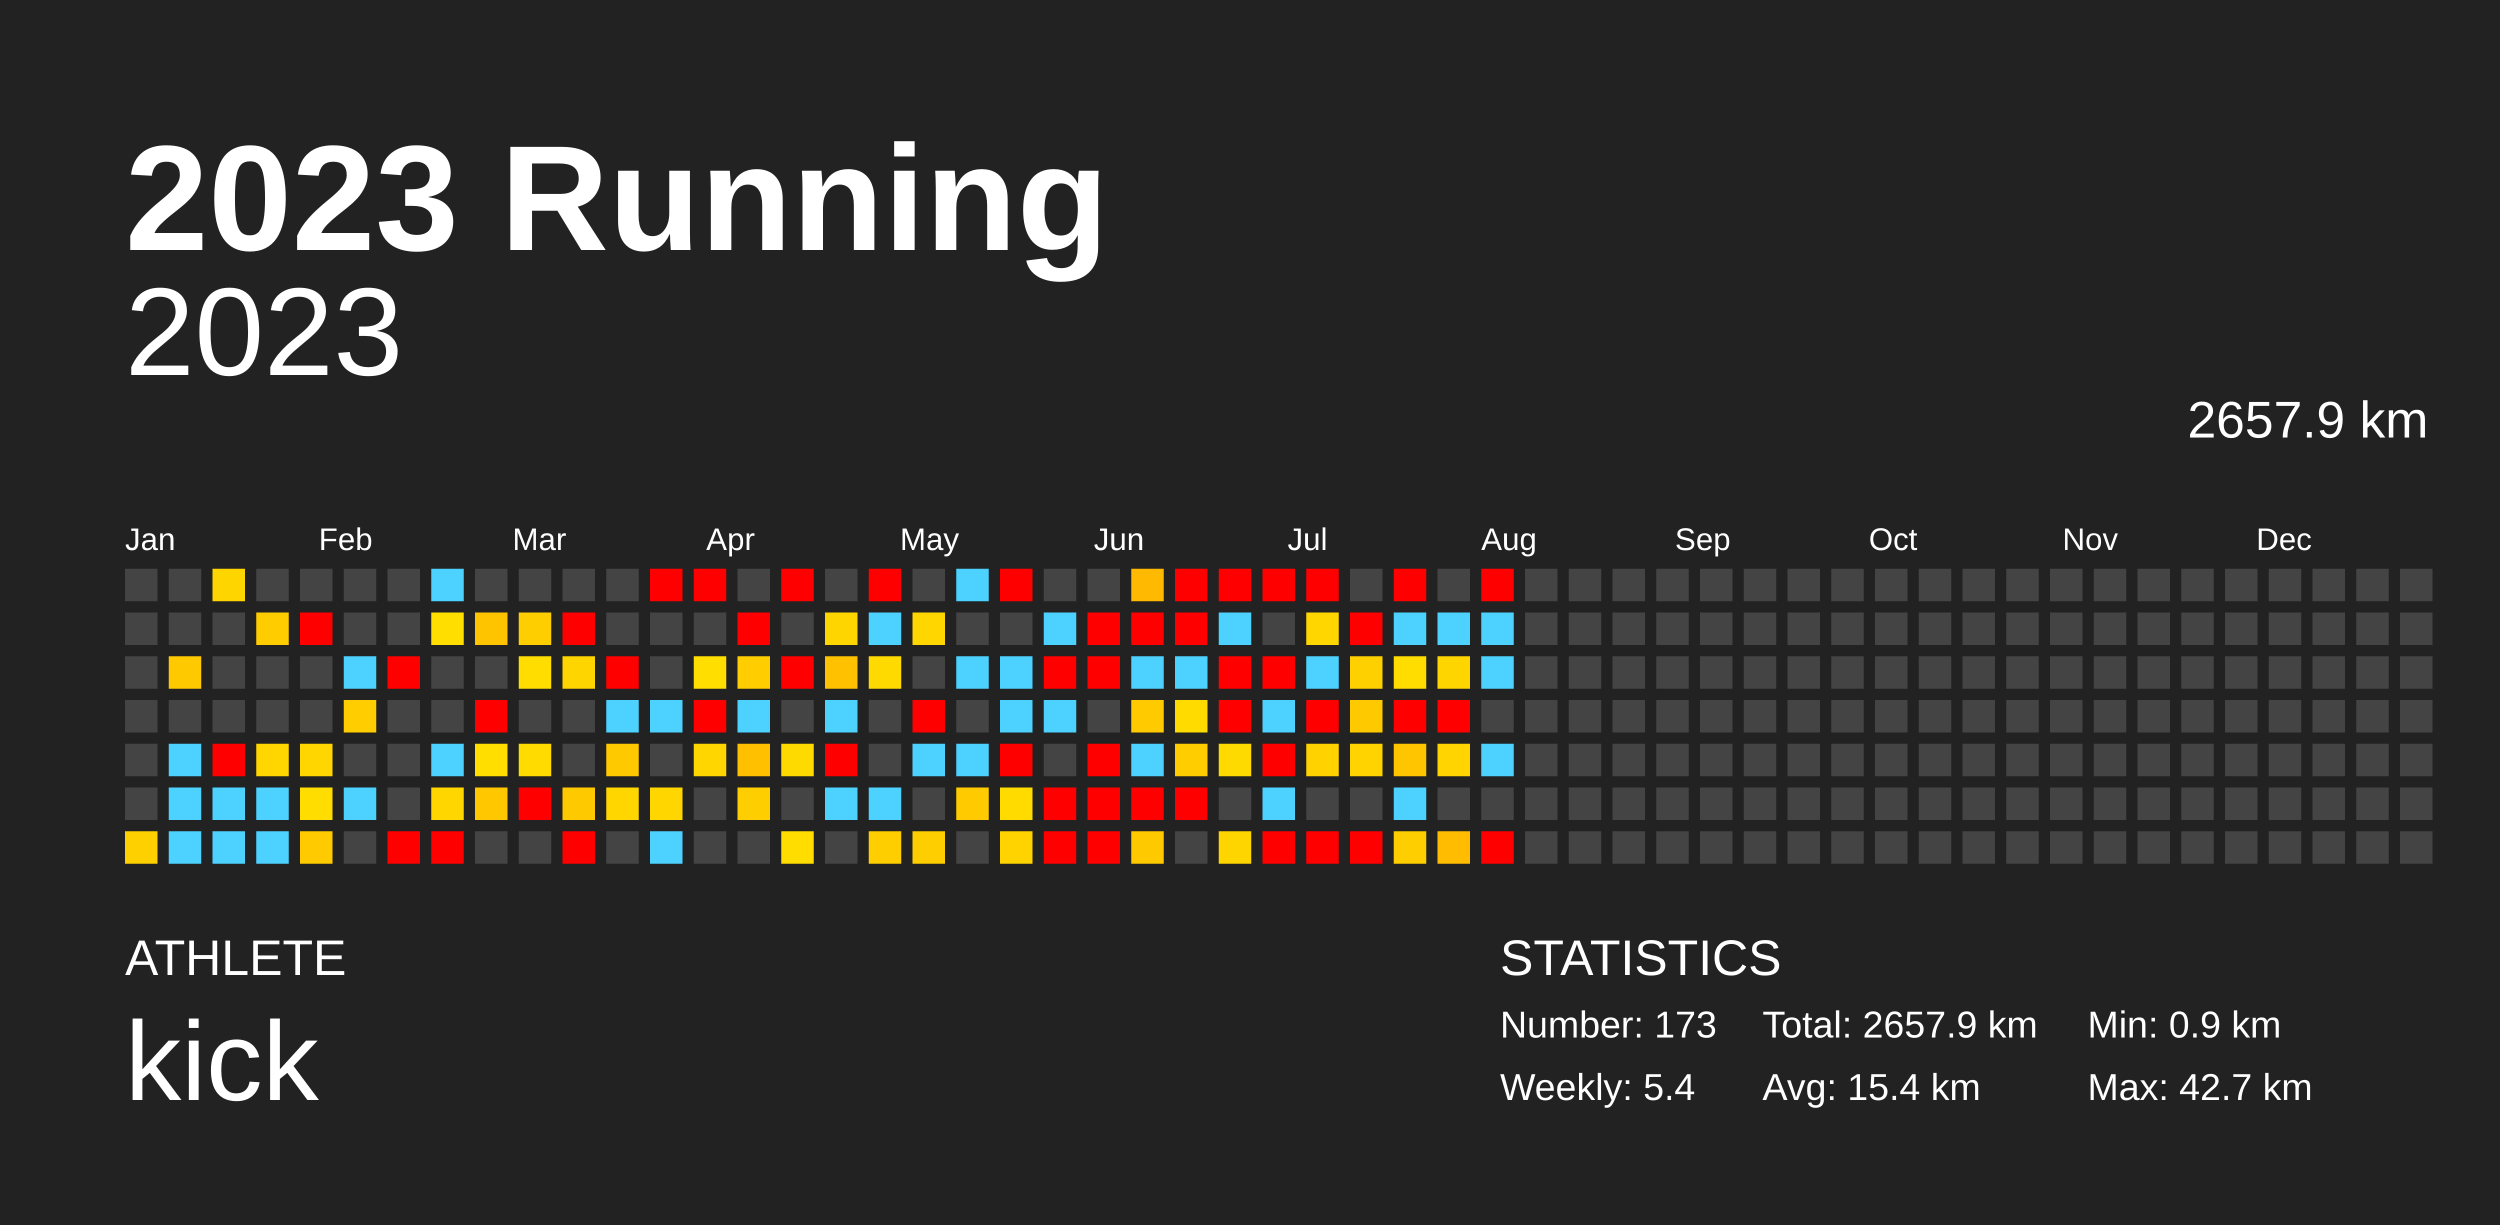
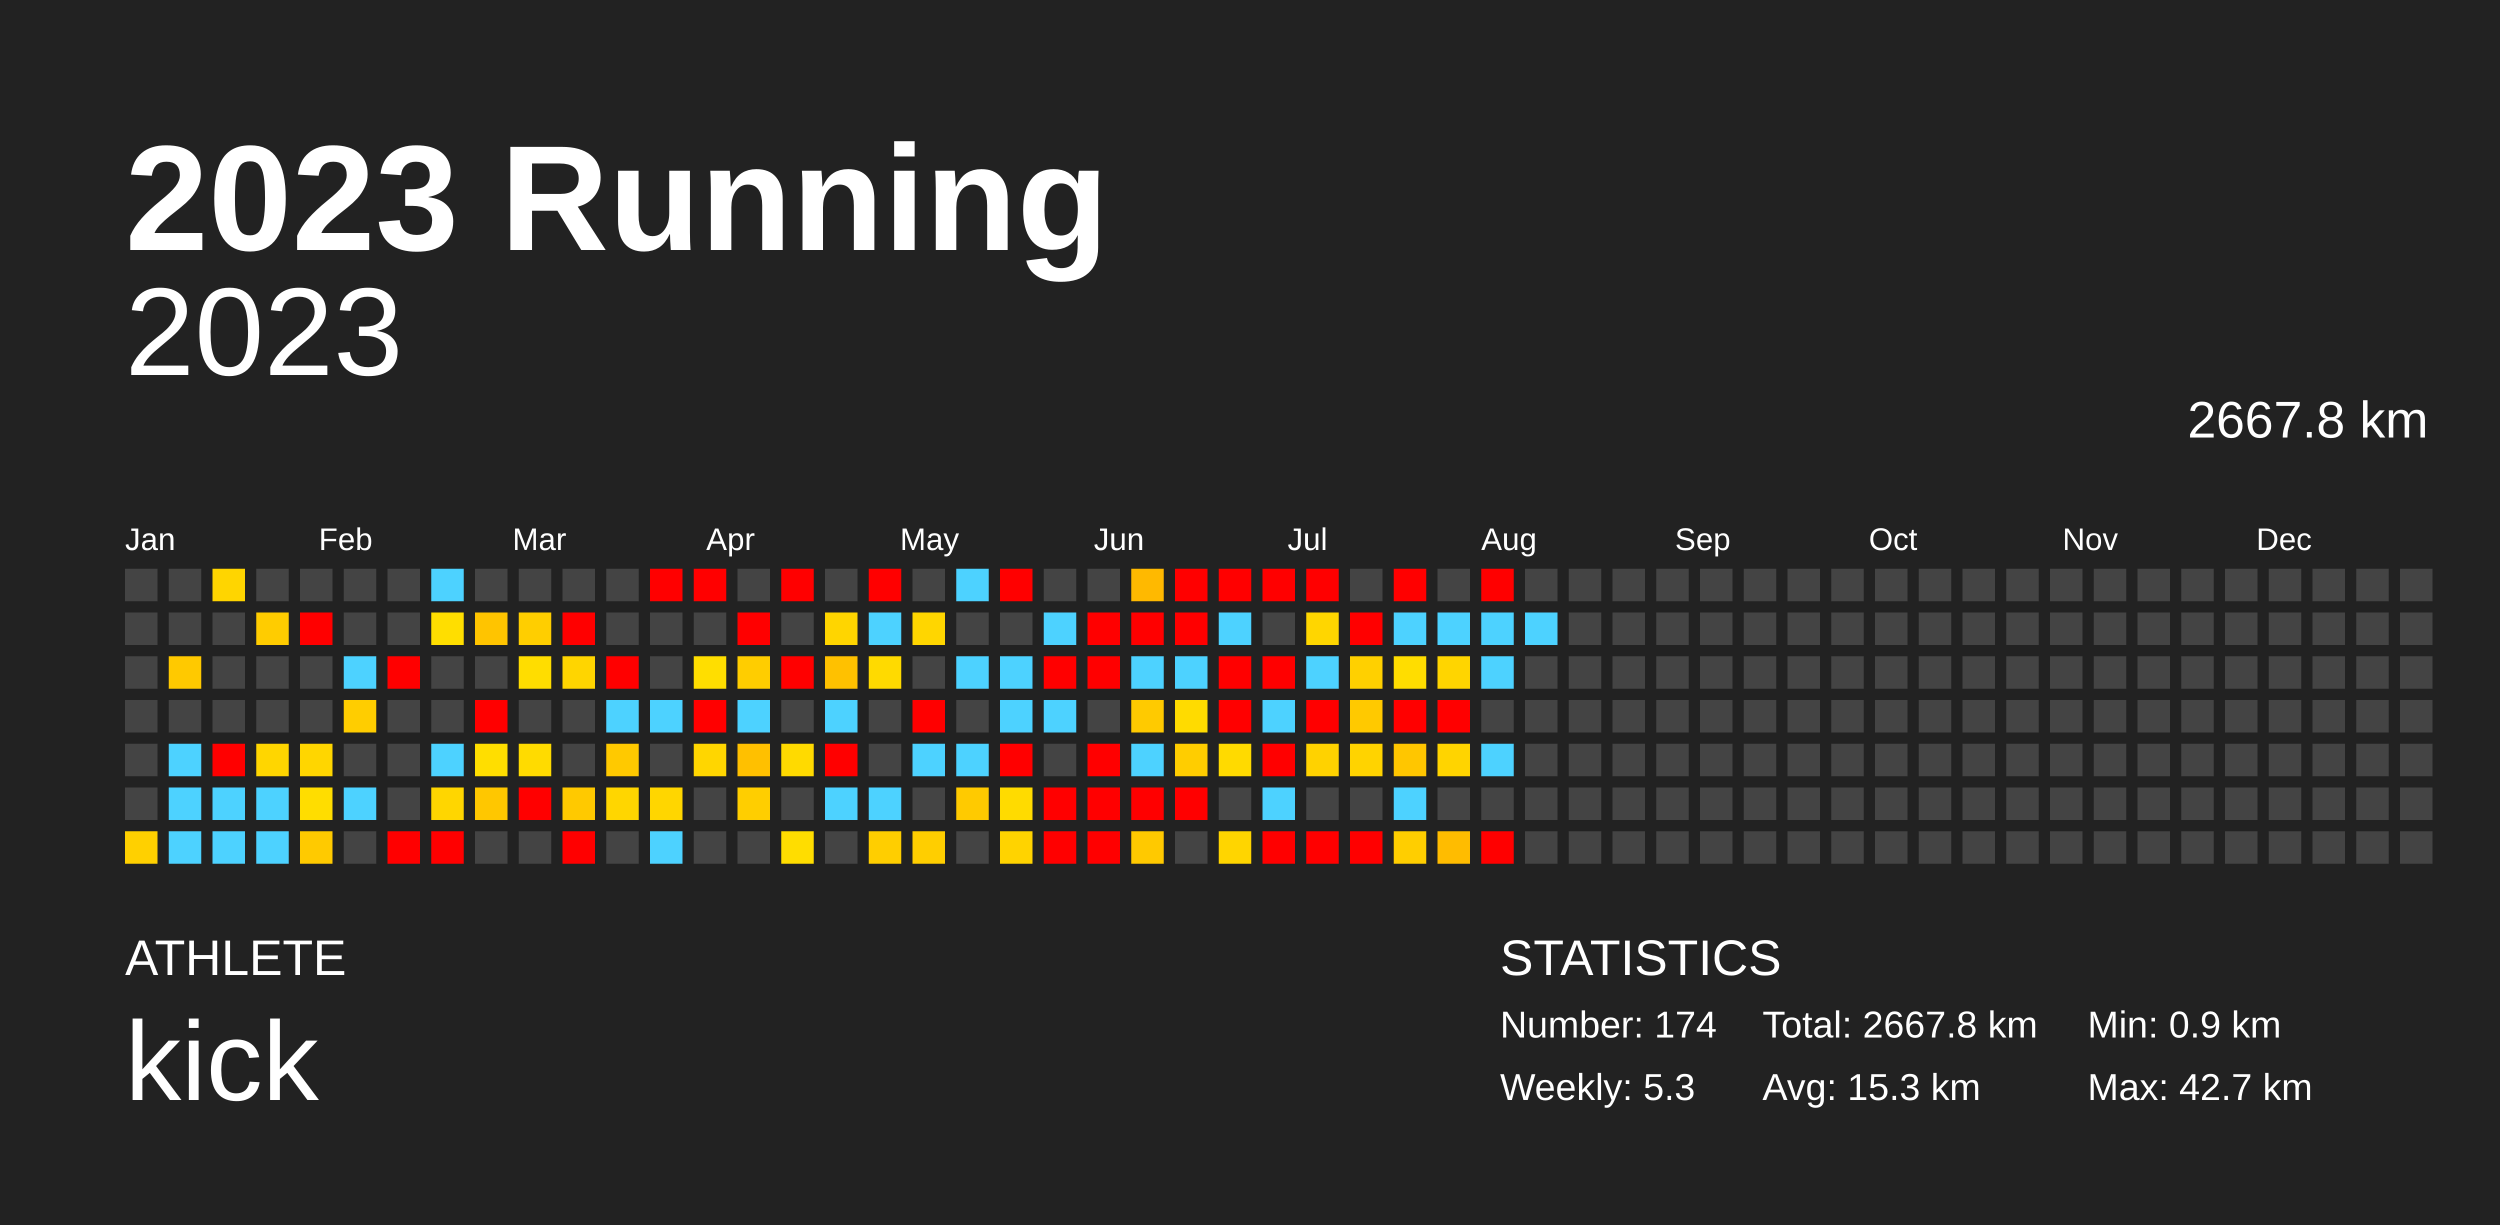
<svg xmlns="http://www.w3.org/2000/svg" baseProfile="full" height="98mm" version="1.1" viewBox="0,0,200,98" width="200mm">
  <defs />
  <rect fill="#222222" height="98" width="200" x="0" y="0" />
  <text fill="#FFFFFF" style="font-size:12px; font-family:Arial; font-weight:bold;" x="10" y="20">2023 Running</text>
  <text fill="#FFFFFF" style="font-size:4px; font-family:Arial" x="10" y="78">ATHLETE</text>
  <text fill="#FFFFFF" style="font-size:9px; font-family:Arial" x="10" y="88">kick</text>
  <text fill="#FFFFFF" style="font-size:4px; font-family:Arial" x="120" y="78">STATISTICS</text>
-   <text fill="#FFFFFF" style="font-size:3px; font-family:Arial" x="120" y="83">Number: 173</text>
-   <text fill="#FFFFFF" style="font-size:3px; font-family:Arial" x="120" y="88">Weekly: 5.4</text>
-   <text fill="#FFFFFF" style="font-size:3px; font-family:Arial" x="141" y="83">Total: 2657.9 km</text>
-   <text fill="#FFFFFF" style="font-size:3px; font-family:Arial" x="141" y="88">Avg: 15.4 km</text>
+   <text fill="#FFFFFF" style="font-size:3px; font-family:Arial" x="120" y="83">Number: 174</text>
+   <text fill="#FFFFFF" style="font-size:3px; font-family:Arial" x="120" y="88">Weekly: 5.3</text>
+   <text fill="#FFFFFF" style="font-size:3px; font-family:Arial" x="141" y="83">Total: 2667.8 km</text>
+   <text fill="#FFFFFF" style="font-size:3px; font-family:Arial" x="141" y="88">Avg: 15.3 km</text>
  <text fill="#FFFFFF" style="font-size:3px; font-family:Arial" x="167" y="83">Min: 0.9 km</text>
  <text fill="#FFFFFF" style="font-size:3px; font-family:Arial" x="167" y="88">Max: 42.7 km</text>
  <text alignment-baseline="hanging" fill="#FFFFFF" style="font-size:10.0px; font-family:Arial;" x="10" y="30">2023</text>
-   <text alignment-baseline="hanging" fill="#FFFFFF" style="font-size:4.125px; font-family:Arial;" x="175" y="35">2657.9 km</text>
+   <text alignment-baseline="hanging" fill="#FFFFFF" style="font-size:4.125px; font-family:Arial;" x="175" y="35">2667.8 km</text>
  <text fill="#FFFFFF" style="font-size:2.5px; font-family:Arial" x="10.0" y="44">Jan</text>
  <text fill="#FFFFFF" style="font-size:2.5px; font-family:Arial" x="25.5" y="44">Feb</text>
  <text fill="#FFFFFF" style="font-size:2.5px; font-family:Arial" x="41.0" y="44">Mar</text>
  <text fill="#FFFFFF" style="font-size:2.5px; font-family:Arial" x="56.5" y="44">Apr</text>
  <text fill="#FFFFFF" style="font-size:2.5px; font-family:Arial" x="72.0" y="44">May</text>
  <text fill="#FFFFFF" style="font-size:2.5px; font-family:Arial" x="87.5" y="44">Jun</text>
  <text fill="#FFFFFF" style="font-size:2.5px; font-family:Arial" x="103.0" y="44">Jul</text>
  <text fill="#FFFFFF" style="font-size:2.5px; font-family:Arial" x="118.5" y="44">Aug</text>
  <text fill="#FFFFFF" style="font-size:2.5px; font-family:Arial" x="134.0" y="44">Sep</text>
  <text fill="#FFFFFF" style="font-size:2.5px; font-family:Arial" x="149.5" y="44">Oct</text>
  <text fill="#FFFFFF" style="font-size:2.5px; font-family:Arial" x="165.0" y="44">Nov</text>
  <text fill="#FFFFFF" style="font-size:2.5px; font-family:Arial" x="180.5" y="44">Dec</text>
  <rect fill="#444444" height="2.6" width="2.6" x="10.0" y="45.5" />
  <rect fill="#444444" height="2.6" width="2.6" x="10.0" y="49.0" />
  <rect fill="#444444" height="2.6" width="2.6" x="10.0" y="52.5" />
  <rect fill="#444444" height="2.6" width="2.6" x="10.0" y="56.0" />
  <rect fill="#444444" height="2.6" width="2.6" x="10.0" y="59.5" />
  <rect fill="#444444" height="2.6" width="2.6" x="10.0" y="63.0" />
  <rect fill="#ffd000" height="2.6" width="2.6" x="10.0" y="66.5" />
  <rect fill="#444444" height="2.6" width="2.6" x="13.5" y="45.5" />
  <rect fill="#444444" height="2.6" width="2.6" x="13.5" y="49.0" />
  <rect fill="#ffc900" height="2.6" width="2.6" x="13.5" y="52.5" />
  <rect fill="#444444" height="2.6" width="2.6" x="13.5" y="56.0" />
  <rect fill="#4dd2ff" height="2.6" width="2.6" x="13.5" y="59.5" />
  <rect fill="#4dd2ff" height="2.6" width="2.6" x="13.5" y="63.0" />
  <rect fill="#4dd2ff" height="2.6" width="2.6" x="13.5" y="66.5" />
  <rect fill="#ffd500" height="2.6" width="2.6" x="17.0" y="45.5" />
  <rect fill="#444444" height="2.6" width="2.6" x="17.0" y="49.0" />
  <rect fill="#444444" height="2.6" width="2.6" x="17.0" y="52.5" />
  <rect fill="#444444" height="2.6" width="2.6" x="17.0" y="56.0" />
  <rect fill="red" height="2.6" width="2.6" x="17.0" y="59.5" />
  <rect fill="#4dd2ff" height="2.6" width="2.6" x="17.0" y="63.0" />
  <rect fill="#4dd2ff" height="2.6" width="2.6" x="17.0" y="66.5" />
  <rect fill="#444444" height="2.6" width="2.6" x="20.5" y="45.5" />
  <rect fill="#ffcc00" height="2.6" width="2.6" x="20.5" y="49.0" />
  <rect fill="#444444" height="2.6" width="2.6" x="20.5" y="52.5" />
  <rect fill="#444444" height="2.6" width="2.6" x="20.5" y="56.0" />
  <rect fill="#ffd600" height="2.6" width="2.6" x="20.5" y="59.5" />
  <rect fill="#4dd2ff" height="2.6" width="2.6" x="20.5" y="63.0" />
  <rect fill="#4dd2ff" height="2.6" width="2.6" x="20.5" y="66.5" />
  <rect fill="#444444" height="2.6" width="2.6" x="24.0" y="45.5" />
  <rect fill="red" height="2.6" width="2.6" x="24.0" y="49.0" />
  <rect fill="#444444" height="2.6" width="2.6" x="24.0" y="52.5" />
  <rect fill="#444444" height="2.6" width="2.6" x="24.0" y="56.0" />
  <rect fill="#ffd600" height="2.6" width="2.6" x="24.0" y="59.5" />
  <rect fill="#ffdd00" height="2.6" width="2.6" x="24.0" y="63.0" />
  <rect fill="#ffca00" height="2.6" width="2.6" x="24.0" y="66.5" />
  <rect fill="#444444" height="2.6" width="2.6" x="27.5" y="45.5" />
  <rect fill="#444444" height="2.6" width="2.6" x="27.5" y="49.0" />
  <rect fill="#4dd2ff" height="2.6" width="2.6" x="27.5" y="52.5" />
  <rect fill="#ffcd00" height="2.6" width="2.6" x="27.5" y="56.0" />
  <rect fill="#444444" height="2.6" width="2.6" x="27.5" y="59.5" />
  <rect fill="#4dd2ff" height="2.6" width="2.6" x="27.5" y="63.0" />
  <rect fill="#444444" height="2.6" width="2.6" x="27.5" y="66.5" />
  <rect fill="#444444" height="2.6" width="2.6" x="31.0" y="45.5" />
  <rect fill="#444444" height="2.6" width="2.6" x="31.0" y="49.0" />
  <rect fill="red" height="2.6" width="2.6" x="31.0" y="52.5" />
  <rect fill="#444444" height="2.6" width="2.6" x="31.0" y="56.0" />
  <rect fill="#444444" height="2.6" width="2.6" x="31.0" y="59.5" />
  <rect fill="#444444" height="2.6" width="2.6" x="31.0" y="63.0" />
  <rect fill="red" height="2.6" width="2.6" x="31.0" y="66.5" />
  <rect fill="#4dd2ff" height="2.6" width="2.6" x="34.5" y="45.5" />
  <rect fill="#ffde00" height="2.6" width="2.6" x="34.5" y="49.0" />
  <rect fill="#444444" height="2.6" width="2.6" x="34.5" y="52.5" />
  <rect fill="#444444" height="2.6" width="2.6" x="34.5" y="56.0" />
  <rect fill="#4dd2ff" height="2.6" width="2.6" x="34.5" y="59.5" />
  <rect fill="#ffd600" height="2.6" width="2.6" x="34.5" y="63.0" />
  <rect fill="red" height="2.6" width="2.6" x="34.5" y="66.5" />
  <rect fill="#444444" height="2.6" width="2.6" x="38.0" y="45.5" />
  <rect fill="#ffc400" height="2.6" width="2.6" x="38.0" y="49.0" />
  <rect fill="#444444" height="2.6" width="2.6" x="38.0" y="52.5" />
  <rect fill="red" height="2.6" width="2.6" x="38.0" y="56.0" />
  <rect fill="#ffde00" height="2.6" width="2.6" x="38.0" y="59.5" />
  <rect fill="#ffc700" height="2.6" width="2.6" x="38.0" y="63.0" />
  <rect fill="#444444" height="2.6" width="2.6" x="38.0" y="66.5" />
  <rect fill="#444444" height="2.6" width="2.6" x="41.5" y="45.5" />
  <rect fill="#ffce00" height="2.6" width="2.6" x="41.5" y="49.0" />
  <rect fill="#ffdd00" height="2.6" width="2.6" x="41.5" y="52.5" />
  <rect fill="#444444" height="2.6" width="2.6" x="41.5" y="56.0" />
  <rect fill="#ffdb00" height="2.6" width="2.6" x="41.5" y="59.5" />
  <rect fill="red" height="2.6" width="2.6" x="41.5" y="63.0" />
  <rect fill="#444444" height="2.6" width="2.6" x="41.5" y="66.5" />
  <rect fill="#444444" height="2.6" width="2.6" x="45.0" y="45.5" />
  <rect fill="red" height="2.6" width="2.6" x="45.0" y="49.0" />
  <rect fill="#ffd500" height="2.6" width="2.6" x="45.0" y="52.5" />
  <rect fill="#444444" height="2.6" width="2.6" x="45.0" y="56.0" />
  <rect fill="#444444" height="2.6" width="2.6" x="45.0" y="59.5" />
  <rect fill="#ffc900" height="2.6" width="2.6" x="45.0" y="63.0" />
  <rect fill="red" height="2.6" width="2.6" x="45.0" y="66.5" />
  <rect fill="#444444" height="2.6" width="2.6" x="48.5" y="45.5" />
  <rect fill="#444444" height="2.6" width="2.6" x="48.5" y="49.0" />
  <rect fill="red" height="2.6" width="2.6" x="48.5" y="52.5" />
  <rect fill="#4dd2ff" height="2.6" width="2.6" x="48.5" y="56.0" />
  <rect fill="#ffc900" height="2.6" width="2.6" x="48.5" y="59.5" />
  <rect fill="#ffd600" height="2.6" width="2.6" x="48.5" y="63.0" />
  <rect fill="#444444" height="2.6" width="2.6" x="48.5" y="66.5" />
  <rect fill="red" height="2.6" width="2.6" x="52.0" y="45.5" />
  <rect fill="#444444" height="2.6" width="2.6" x="52.0" y="49.0" />
  <rect fill="#444444" height="2.6" width="2.6" x="52.0" y="52.5" />
  <rect fill="#4dd2ff" height="2.6" width="2.6" x="52.0" y="56.0" />
  <rect fill="#444444" height="2.6" width="2.6" x="52.0" y="59.5" />
  <rect fill="#ffd600" height="2.6" width="2.6" x="52.0" y="63.0" />
  <rect fill="#4dd2ff" height="2.6" width="2.6" x="52.0" y="66.5" />
  <rect fill="red" height="2.6" width="2.6" x="55.5" y="45.5" />
  <rect fill="#444444" height="2.6" width="2.6" x="55.5" y="49.0" />
  <rect fill="#ffde00" height="2.6" width="2.6" x="55.5" y="52.5" />
  <rect fill="red" height="2.6" width="2.6" x="55.5" y="56.0" />
  <rect fill="#ffd600" height="2.6" width="2.6" x="55.5" y="59.5" />
  <rect fill="#444444" height="2.6" width="2.6" x="55.5" y="63.0" />
  <rect fill="#444444" height="2.6" width="2.6" x="55.5" y="66.5" />
  <rect fill="#444444" height="2.6" width="2.6" x="59.0" y="45.5" />
  <rect fill="red" height="2.6" width="2.6" x="59.0" y="49.0" />
  <rect fill="#ffcd00" height="2.6" width="2.6" x="59.0" y="52.5" />
  <rect fill="#4dd2ff" height="2.6" width="2.6" x="59.0" y="56.0" />
  <rect fill="#ffc000" height="2.6" width="2.6" x="59.0" y="59.5" />
  <rect fill="#ffce00" height="2.6" width="2.6" x="59.0" y="63.0" />
  <rect fill="#444444" height="2.6" width="2.6" x="59.0" y="66.5" />
  <rect fill="red" height="2.6" width="2.6" x="62.5" y="45.5" />
  <rect fill="#444444" height="2.6" width="2.6" x="62.5" y="49.0" />
  <rect fill="red" height="2.6" width="2.6" x="62.5" y="52.5" />
  <rect fill="#444444" height="2.6" width="2.6" x="62.5" y="56.0" />
  <rect fill="#ffda00" height="2.6" width="2.6" x="62.5" y="59.5" />
  <rect fill="#444444" height="2.6" width="2.6" x="62.5" y="63.0" />
  <rect fill="#ffdd00" height="2.6" width="2.6" x="62.5" y="66.5" />
  <rect fill="#444444" height="2.6" width="2.6" x="66.0" y="45.5" />
  <rect fill="#ffd500" height="2.6" width="2.6" x="66.0" y="49.0" />
  <rect fill="#ffc100" height="2.6" width="2.6" x="66.0" y="52.5" />
  <rect fill="#4dd2ff" height="2.6" width="2.6" x="66.0" y="56.0" />
  <rect fill="red" height="2.6" width="2.6" x="66.0" y="59.5" />
  <rect fill="#4dd2ff" height="2.6" width="2.6" x="66.0" y="63.0" />
  <rect fill="#444444" height="2.6" width="2.6" x="66.0" y="66.5" />
  <rect fill="red" height="2.6" width="2.6" x="69.5" y="45.5" />
  <rect fill="#4dd2ff" height="2.6" width="2.6" x="69.5" y="49.0" />
  <rect fill="#ffda00" height="2.6" width="2.6" x="69.5" y="52.5" />
  <rect fill="#444444" height="2.6" width="2.6" x="69.5" y="56.0" />
  <rect fill="#444444" height="2.6" width="2.6" x="69.5" y="59.5" />
  <rect fill="#4dd2ff" height="2.6" width="2.6" x="69.5" y="63.0" />
  <rect fill="#ffce00" height="2.6" width="2.6" x="69.5" y="66.5" />
  <rect fill="#444444" height="2.6" width="2.6" x="73.0" y="45.5" />
  <rect fill="#ffd600" height="2.6" width="2.6" x="73.0" y="49.0" />
  <rect fill="#444444" height="2.6" width="2.6" x="73.0" y="52.5" />
  <rect fill="red" height="2.6" width="2.6" x="73.0" y="56.0" />
  <rect fill="#4dd2ff" height="2.6" width="2.6" x="73.0" y="59.5" />
  <rect fill="#444444" height="2.6" width="2.6" x="73.0" y="63.0" />
  <rect fill="#ffce00" height="2.6" width="2.6" x="73.0" y="66.5" />
  <rect fill="#4dd2ff" height="2.6" width="2.6" x="76.5" y="45.5" />
  <rect fill="#444444" height="2.6" width="2.6" x="76.5" y="49.0" />
  <rect fill="#4dd2ff" height="2.6" width="2.6" x="76.5" y="52.5" />
  <rect fill="#444444" height="2.6" width="2.6" x="76.5" y="56.0" />
  <rect fill="#4dd2ff" height="2.6" width="2.6" x="76.5" y="59.5" />
  <rect fill="#ffca00" height="2.6" width="2.6" x="76.5" y="63.0" />
  <rect fill="#444444" height="2.6" width="2.6" x="76.5" y="66.5" />
  <rect fill="red" height="2.6" width="2.6" x="80.0" y="45.5" />
  <rect fill="#444444" height="2.6" width="2.6" x="80.0" y="49.0" />
  <rect fill="#4dd2ff" height="2.6" width="2.6" x="80.0" y="52.5" />
  <rect fill="#4dd2ff" height="2.6" width="2.6" x="80.0" y="56.0" />
  <rect fill="red" height="2.6" width="2.6" x="80.0" y="59.5" />
  <rect fill="#ffdb00" height="2.6" width="2.6" x="80.0" y="63.0" />
  <rect fill="#ffd300" height="2.6" width="2.6" x="80.0" y="66.5" />
  <rect fill="#444444" height="2.6" width="2.6" x="83.5" y="45.5" />
  <rect fill="#4dd2ff" height="2.6" width="2.6" x="83.5" y="49.0" />
  <rect fill="red" height="2.6" width="2.6" x="83.5" y="52.5" />
  <rect fill="#4dd2ff" height="2.6" width="2.6" x="83.5" y="56.0" />
  <rect fill="#444444" height="2.6" width="2.6" x="83.5" y="59.5" />
  <rect fill="red" height="2.6" width="2.6" x="83.5" y="63.0" />
  <rect fill="red" height="2.6" width="2.6" x="83.5" y="66.5" />
  <rect fill="#444444" height="2.6" width="2.6" x="87.0" y="45.5" />
  <rect fill="red" height="2.6" width="2.6" x="87.0" y="49.0" />
  <rect fill="red" height="2.6" width="2.6" x="87.0" y="52.5" />
  <rect fill="#444444" height="2.6" width="2.6" x="87.0" y="56.0" />
  <rect fill="red" height="2.6" width="2.6" x="87.0" y="59.5" />
  <rect fill="red" height="2.6" width="2.6" x="87.0" y="63.0" />
  <rect fill="red" height="2.6" width="2.6" x="87.0" y="66.5" />
  <rect fill="#ffb900" height="2.6" width="2.6" x="90.5" y="45.5" />
  <rect fill="red" height="2.6" width="2.6" x="90.5" y="49.0" />
  <rect fill="#4dd2ff" height="2.6" width="2.6" x="90.5" y="52.5" />
  <rect fill="#ffca00" height="2.6" width="2.6" x="90.5" y="56.0" />
  <rect fill="#4dd2ff" height="2.6" width="2.6" x="90.5" y="59.5" />
  <rect fill="red" height="2.6" width="2.6" x="90.5" y="63.0" />
  <rect fill="#ffc900" height="2.6" width="2.6" x="90.5" y="66.5" />
  <rect fill="red" height="2.6" width="2.6" x="94.0" y="45.5" />
  <rect fill="red" height="2.6" width="2.6" x="94.0" y="49.0" />
  <rect fill="#4dd2ff" height="2.6" width="2.6" x="94.0" y="52.5" />
  <rect fill="#ffdb00" height="2.6" width="2.6" x="94.0" y="56.0" />
  <rect fill="#ffcd00" height="2.6" width="2.6" x="94.0" y="59.5" />
  <rect fill="red" height="2.6" width="2.6" x="94.0" y="63.0" />
  <rect fill="#444444" height="2.6" width="2.6" x="94.0" y="66.5" />
  <rect fill="red" height="2.6" width="2.6" x="97.5" y="45.5" />
  <rect fill="#4dd2ff" height="2.6" width="2.6" x="97.5" y="49.0" />
  <rect fill="red" height="2.6" width="2.6" x="97.5" y="52.5" />
  <rect fill="red" height="2.6" width="2.6" x="97.5" y="56.0" />
  <rect fill="#ffda00" height="2.6" width="2.6" x="97.5" y="59.5" />
  <rect fill="#444444" height="2.6" width="2.6" x="97.5" y="63.0" />
  <rect fill="#ffd500" height="2.6" width="2.6" x="97.5" y="66.5" />
  <rect fill="red" height="2.6" width="2.6" x="101.0" y="45.5" />
  <rect fill="#444444" height="2.6" width="2.6" x="101.0" y="49.0" />
  <rect fill="red" height="2.6" width="2.6" x="101.0" y="52.5" />
  <rect fill="#4dd2ff" height="2.6" width="2.6" x="101.0" y="56.0" />
  <rect fill="red" height="2.6" width="2.6" x="101.0" y="59.5" />
  <rect fill="#4dd2ff" height="2.6" width="2.6" x="101.0" y="63.0" />
  <rect fill="red" height="2.6" width="2.6" x="101.0" y="66.5" />
  <rect fill="red" height="2.6" width="2.6" x="104.5" y="45.5" />
  <rect fill="#ffd600" height="2.6" width="2.6" x="104.5" y="49.0" />
  <rect fill="#4dd2ff" height="2.6" width="2.6" x="104.5" y="52.5" />
  <rect fill="red" height="2.6" width="2.6" x="104.5" y="56.0" />
  <rect fill="#ffd200" height="2.6" width="2.6" x="104.5" y="59.5" />
  <rect fill="#444444" height="2.6" width="2.6" x="104.5" y="63.0" />
  <rect fill="red" height="2.6" width="2.6" x="104.5" y="66.5" />
  <rect fill="#444444" height="2.6" width="2.6" x="108.0" y="45.5" />
  <rect fill="red" height="2.6" width="2.6" x="108.0" y="49.0" />
  <rect fill="#ffd000" height="2.6" width="2.6" x="108.0" y="52.5" />
  <rect fill="#ffc900" height="2.6" width="2.6" x="108.0" y="56.0" />
  <rect fill="#ffd300" height="2.6" width="2.6" x="108.0" y="59.5" />
  <rect fill="#444444" height="2.6" width="2.6" x="108.0" y="63.0" />
  <rect fill="red" height="2.6" width="2.6" x="108.0" y="66.5" />
  <rect fill="red" height="2.6" width="2.6" x="111.5" y="45.5" />
  <rect fill="#4dd2ff" height="2.6" width="2.6" x="111.5" y="49.0" />
  <rect fill="#ffdd00" height="2.6" width="2.6" x="111.5" y="52.5" />
  <rect fill="red" height="2.6" width="2.6" x="111.5" y="56.0" />
  <rect fill="#ffc600" height="2.6" width="2.6" x="111.5" y="59.5" />
  <rect fill="#4dd2ff" height="2.6" width="2.6" x="111.5" y="63.0" />
  <rect fill="#ffce00" height="2.6" width="2.6" x="111.5" y="66.5" />
  <rect fill="#444444" height="2.6" width="2.6" x="115.0" y="45.5" />
  <rect fill="#4dd2ff" height="2.6" width="2.6" x="115.0" y="49.0" />
  <rect fill="#ffd500" height="2.6" width="2.6" x="115.0" y="52.5" />
  <rect fill="red" height="2.6" width="2.6" x="115.0" y="56.0" />
  <rect fill="#ffd400" height="2.6" width="2.6" x="115.0" y="59.5" />
  <rect fill="#444444" height="2.6" width="2.6" x="115.0" y="63.0" />
  <rect fill="#ffbc00" height="2.6" width="2.6" x="115.0" y="66.5" />
  <rect fill="red" height="2.6" width="2.6" x="118.5" y="45.5" />
  <rect fill="#4dd2ff" height="2.6" width="2.6" x="118.5" y="49.0" />
  <rect fill="#4dd2ff" height="2.6" width="2.6" x="118.5" y="52.5" />
  <rect fill="#444444" height="2.6" width="2.6" x="118.5" y="56.0" />
  <rect fill="#4dd2ff" height="2.6" width="2.6" x="118.5" y="59.5" />
  <rect fill="#444444" height="2.6" width="2.6" x="118.5" y="63.0" />
  <rect fill="red" height="2.6" width="2.6" x="118.5" y="66.5" />
  <rect fill="#444444" height="2.6" width="2.6" x="122.0" y="45.5" />
-   <rect fill="#444444" height="2.6" width="2.6" x="122.0" y="49.0" />
+   <rect fill="#4dd2ff" height="2.6" width="2.6" x="122.0" y="49.0" />
  <rect fill="#444444" height="2.6" width="2.6" x="122.0" y="52.5" />
  <rect fill="#444444" height="2.6" width="2.6" x="122.0" y="56.0" />
  <rect fill="#444444" height="2.6" width="2.6" x="122.0" y="59.5" />
  <rect fill="#444444" height="2.6" width="2.6" x="122.0" y="63.0" />
  <rect fill="#444444" height="2.6" width="2.6" x="122.0" y="66.5" />
  <rect fill="#444444" height="2.6" width="2.6" x="125.5" y="45.5" />
  <rect fill="#444444" height="2.6" width="2.6" x="125.5" y="49.0" />
  <rect fill="#444444" height="2.6" width="2.6" x="125.5" y="52.5" />
  <rect fill="#444444" height="2.6" width="2.6" x="125.5" y="56.0" />
  <rect fill="#444444" height="2.6" width="2.6" x="125.5" y="59.5" />
  <rect fill="#444444" height="2.6" width="2.6" x="125.5" y="63.0" />
  <rect fill="#444444" height="2.6" width="2.6" x="125.5" y="66.5" />
  <rect fill="#444444" height="2.6" width="2.6" x="129.0" y="45.5" />
  <rect fill="#444444" height="2.6" width="2.6" x="129.0" y="49.0" />
  <rect fill="#444444" height="2.6" width="2.6" x="129.0" y="52.5" />
  <rect fill="#444444" height="2.6" width="2.6" x="129.0" y="56.0" />
  <rect fill="#444444" height="2.6" width="2.6" x="129.0" y="59.5" />
  <rect fill="#444444" height="2.6" width="2.6" x="129.0" y="63.0" />
  <rect fill="#444444" height="2.6" width="2.6" x="129.0" y="66.5" />
  <rect fill="#444444" height="2.6" width="2.6" x="132.5" y="45.5" />
  <rect fill="#444444" height="2.6" width="2.6" x="132.5" y="49.0" />
  <rect fill="#444444" height="2.6" width="2.6" x="132.5" y="52.5" />
  <rect fill="#444444" height="2.6" width="2.6" x="132.5" y="56.0" />
  <rect fill="#444444" height="2.6" width="2.6" x="132.5" y="59.5" />
  <rect fill="#444444" height="2.6" width="2.6" x="132.5" y="63.0" />
  <rect fill="#444444" height="2.6" width="2.6" x="132.5" y="66.5" />
  <rect fill="#444444" height="2.6" width="2.6" x="136.0" y="45.5" />
  <rect fill="#444444" height="2.6" width="2.6" x="136.0" y="49.0" />
  <rect fill="#444444" height="2.6" width="2.6" x="136.0" y="52.5" />
  <rect fill="#444444" height="2.6" width="2.6" x="136.0" y="56.0" />
  <rect fill="#444444" height="2.6" width="2.6" x="136.0" y="59.5" />
  <rect fill="#444444" height="2.6" width="2.6" x="136.0" y="63.0" />
  <rect fill="#444444" height="2.6" width="2.6" x="136.0" y="66.5" />
  <rect fill="#444444" height="2.6" width="2.6" x="139.5" y="45.5" />
  <rect fill="#444444" height="2.6" width="2.6" x="139.5" y="49.0" />
  <rect fill="#444444" height="2.6" width="2.6" x="139.5" y="52.5" />
  <rect fill="#444444" height="2.6" width="2.6" x="139.5" y="56.0" />
  <rect fill="#444444" height="2.6" width="2.6" x="139.5" y="59.5" />
  <rect fill="#444444" height="2.6" width="2.6" x="139.5" y="63.0" />
  <rect fill="#444444" height="2.6" width="2.6" x="139.5" y="66.5" />
  <rect fill="#444444" height="2.6" width="2.6" x="143.0" y="45.5" />
  <rect fill="#444444" height="2.6" width="2.6" x="143.0" y="49.0" />
  <rect fill="#444444" height="2.6" width="2.6" x="143.0" y="52.5" />
  <rect fill="#444444" height="2.6" width="2.6" x="143.0" y="56.0" />
  <rect fill="#444444" height="2.6" width="2.6" x="143.0" y="59.5" />
  <rect fill="#444444" height="2.6" width="2.6" x="143.0" y="63.0" />
  <rect fill="#444444" height="2.6" width="2.6" x="143.0" y="66.5" />
  <rect fill="#444444" height="2.6" width="2.6" x="146.5" y="45.5" />
  <rect fill="#444444" height="2.6" width="2.6" x="146.5" y="49.0" />
  <rect fill="#444444" height="2.6" width="2.6" x="146.5" y="52.5" />
  <rect fill="#444444" height="2.6" width="2.6" x="146.5" y="56.0" />
  <rect fill="#444444" height="2.6" width="2.6" x="146.5" y="59.5" />
  <rect fill="#444444" height="2.6" width="2.6" x="146.5" y="63.0" />
  <rect fill="#444444" height="2.6" width="2.6" x="146.5" y="66.5" />
  <rect fill="#444444" height="2.6" width="2.6" x="150.0" y="45.5" />
  <rect fill="#444444" height="2.6" width="2.6" x="150.0" y="49.0" />
  <rect fill="#444444" height="2.6" width="2.6" x="150.0" y="52.5" />
  <rect fill="#444444" height="2.6" width="2.6" x="150.0" y="56.0" />
  <rect fill="#444444" height="2.6" width="2.6" x="150.0" y="59.5" />
  <rect fill="#444444" height="2.6" width="2.6" x="150.0" y="63.0" />
  <rect fill="#444444" height="2.6" width="2.6" x="150.0" y="66.5" />
  <rect fill="#444444" height="2.6" width="2.6" x="153.5" y="45.5" />
  <rect fill="#444444" height="2.6" width="2.6" x="153.5" y="49.0" />
  <rect fill="#444444" height="2.6" width="2.6" x="153.5" y="52.5" />
  <rect fill="#444444" height="2.6" width="2.6" x="153.5" y="56.0" />
  <rect fill="#444444" height="2.6" width="2.6" x="153.5" y="59.5" />
  <rect fill="#444444" height="2.6" width="2.6" x="153.5" y="63.0" />
  <rect fill="#444444" height="2.6" width="2.6" x="153.5" y="66.5" />
  <rect fill="#444444" height="2.6" width="2.6" x="157.0" y="45.5" />
  <rect fill="#444444" height="2.6" width="2.6" x="157.0" y="49.0" />
  <rect fill="#444444" height="2.6" width="2.6" x="157.0" y="52.5" />
  <rect fill="#444444" height="2.6" width="2.6" x="157.0" y="56.0" />
  <rect fill="#444444" height="2.6" width="2.6" x="157.0" y="59.5" />
  <rect fill="#444444" height="2.6" width="2.6" x="157.0" y="63.0" />
  <rect fill="#444444" height="2.6" width="2.6" x="157.0" y="66.5" />
  <rect fill="#444444" height="2.6" width="2.6" x="160.5" y="45.5" />
  <rect fill="#444444" height="2.6" width="2.6" x="160.5" y="49.0" />
  <rect fill="#444444" height="2.6" width="2.6" x="160.5" y="52.5" />
  <rect fill="#444444" height="2.6" width="2.6" x="160.5" y="56.0" />
  <rect fill="#444444" height="2.6" width="2.6" x="160.5" y="59.5" />
  <rect fill="#444444" height="2.6" width="2.6" x="160.5" y="63.0" />
  <rect fill="#444444" height="2.6" width="2.6" x="160.5" y="66.5" />
  <rect fill="#444444" height="2.6" width="2.6" x="164.0" y="45.5" />
  <rect fill="#444444" height="2.6" width="2.6" x="164.0" y="49.0" />
  <rect fill="#444444" height="2.6" width="2.6" x="164.0" y="52.5" />
  <rect fill="#444444" height="2.6" width="2.6" x="164.0" y="56.0" />
  <rect fill="#444444" height="2.6" width="2.6" x="164.0" y="59.5" />
  <rect fill="#444444" height="2.6" width="2.6" x="164.0" y="63.0" />
  <rect fill="#444444" height="2.6" width="2.6" x="164.0" y="66.5" />
  <rect fill="#444444" height="2.6" width="2.6" x="167.5" y="45.5" />
  <rect fill="#444444" height="2.6" width="2.6" x="167.5" y="49.0" />
  <rect fill="#444444" height="2.6" width="2.6" x="167.5" y="52.5" />
  <rect fill="#444444" height="2.6" width="2.6" x="167.5" y="56.0" />
  <rect fill="#444444" height="2.6" width="2.6" x="167.5" y="59.5" />
  <rect fill="#444444" height="2.6" width="2.6" x="167.5" y="63.0" />
  <rect fill="#444444" height="2.6" width="2.6" x="167.5" y="66.5" />
  <rect fill="#444444" height="2.6" width="2.6" x="171.0" y="45.5" />
  <rect fill="#444444" height="2.6" width="2.6" x="171.0" y="49.0" />
  <rect fill="#444444" height="2.6" width="2.6" x="171.0" y="52.5" />
  <rect fill="#444444" height="2.6" width="2.6" x="171.0" y="56.0" />
  <rect fill="#444444" height="2.6" width="2.6" x="171.0" y="59.5" />
  <rect fill="#444444" height="2.6" width="2.6" x="171.0" y="63.0" />
  <rect fill="#444444" height="2.6" width="2.6" x="171.0" y="66.5" />
  <rect fill="#444444" height="2.6" width="2.6" x="174.5" y="45.5" />
  <rect fill="#444444" height="2.6" width="2.6" x="174.5" y="49.0" />
  <rect fill="#444444" height="2.6" width="2.6" x="174.5" y="52.5" />
  <rect fill="#444444" height="2.6" width="2.6" x="174.5" y="56.0" />
  <rect fill="#444444" height="2.6" width="2.6" x="174.5" y="59.5" />
  <rect fill="#444444" height="2.6" width="2.6" x="174.5" y="63.0" />
  <rect fill="#444444" height="2.6" width="2.6" x="174.5" y="66.5" />
  <rect fill="#444444" height="2.6" width="2.6" x="178.0" y="45.5" />
  <rect fill="#444444" height="2.6" width="2.6" x="178.0" y="49.0" />
  <rect fill="#444444" height="2.6" width="2.6" x="178.0" y="52.5" />
  <rect fill="#444444" height="2.6" width="2.6" x="178.0" y="56.0" />
  <rect fill="#444444" height="2.6" width="2.6" x="178.0" y="59.5" />
  <rect fill="#444444" height="2.6" width="2.6" x="178.0" y="63.0" />
  <rect fill="#444444" height="2.6" width="2.6" x="178.0" y="66.5" />
  <rect fill="#444444" height="2.6" width="2.6" x="181.5" y="45.5" />
  <rect fill="#444444" height="2.6" width="2.6" x="181.5" y="49.0" />
  <rect fill="#444444" height="2.6" width="2.6" x="181.5" y="52.5" />
  <rect fill="#444444" height="2.6" width="2.6" x="181.5" y="56.0" />
  <rect fill="#444444" height="2.6" width="2.6" x="181.5" y="59.5" />
  <rect fill="#444444" height="2.6" width="2.6" x="181.5" y="63.0" />
  <rect fill="#444444" height="2.6" width="2.6" x="181.5" y="66.5" />
  <rect fill="#444444" height="2.6" width="2.6" x="185.0" y="45.5" />
  <rect fill="#444444" height="2.6" width="2.6" x="185.0" y="49.0" />
  <rect fill="#444444" height="2.6" width="2.6" x="185.0" y="52.5" />
  <rect fill="#444444" height="2.6" width="2.6" x="185.0" y="56.0" />
  <rect fill="#444444" height="2.6" width="2.6" x="185.0" y="59.5" />
  <rect fill="#444444" height="2.6" width="2.6" x="185.0" y="63.0" />
  <rect fill="#444444" height="2.6" width="2.6" x="185.0" y="66.5" />
  <rect fill="#444444" height="2.6" width="2.6" x="188.5" y="45.5" />
  <rect fill="#444444" height="2.6" width="2.6" x="188.5" y="49.0" />
  <rect fill="#444444" height="2.6" width="2.6" x="188.5" y="52.5" />
  <rect fill="#444444" height="2.6" width="2.6" x="188.5" y="56.0" />
  <rect fill="#444444" height="2.6" width="2.6" x="188.5" y="59.5" />
  <rect fill="#444444" height="2.6" width="2.6" x="188.5" y="63.0" />
  <rect fill="#444444" height="2.6" width="2.6" x="188.5" y="66.5" />
  <rect fill="#444444" height="2.6" width="2.6" x="192.0" y="45.5" />
  <rect fill="#444444" height="2.6" width="2.6" x="192.0" y="49.0" />
  <rect fill="#444444" height="2.6" width="2.6" x="192.0" y="52.5" />
  <rect fill="#444444" height="2.6" width="2.6" x="192.0" y="56.0" />
  <rect fill="#444444" height="2.6" width="2.6" x="192.0" y="59.5" />
  <rect fill="#444444" height="2.6" width="2.6" x="192.0" y="63.0" />
  <rect fill="#444444" height="2.6" width="2.6" x="192.0" y="66.5" />
</svg>
